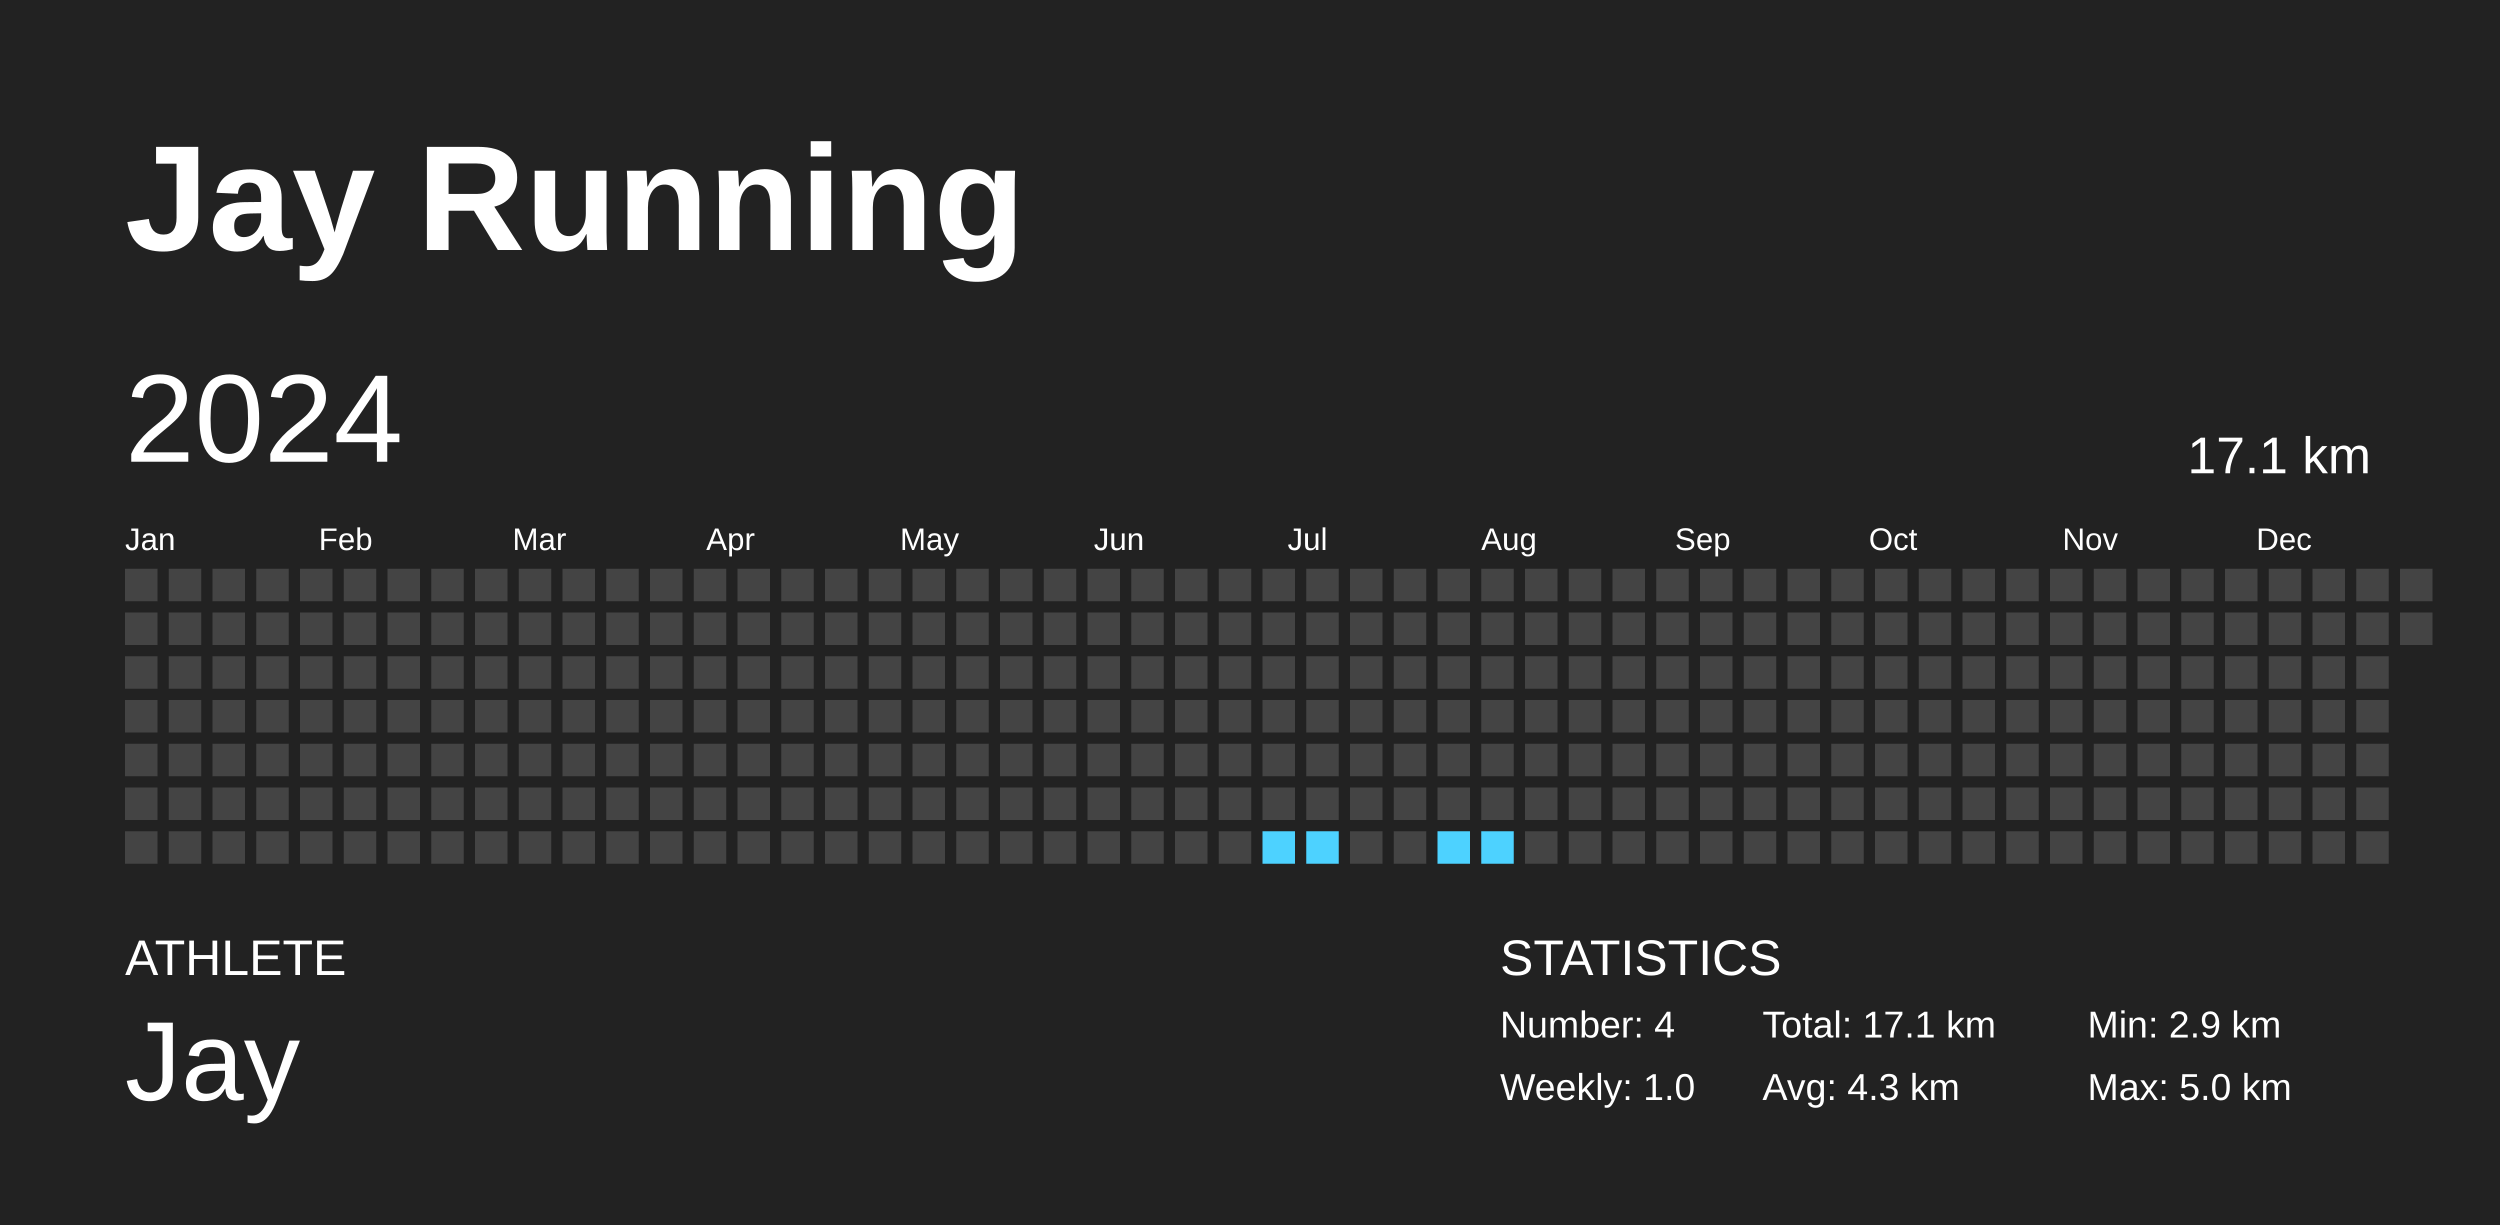
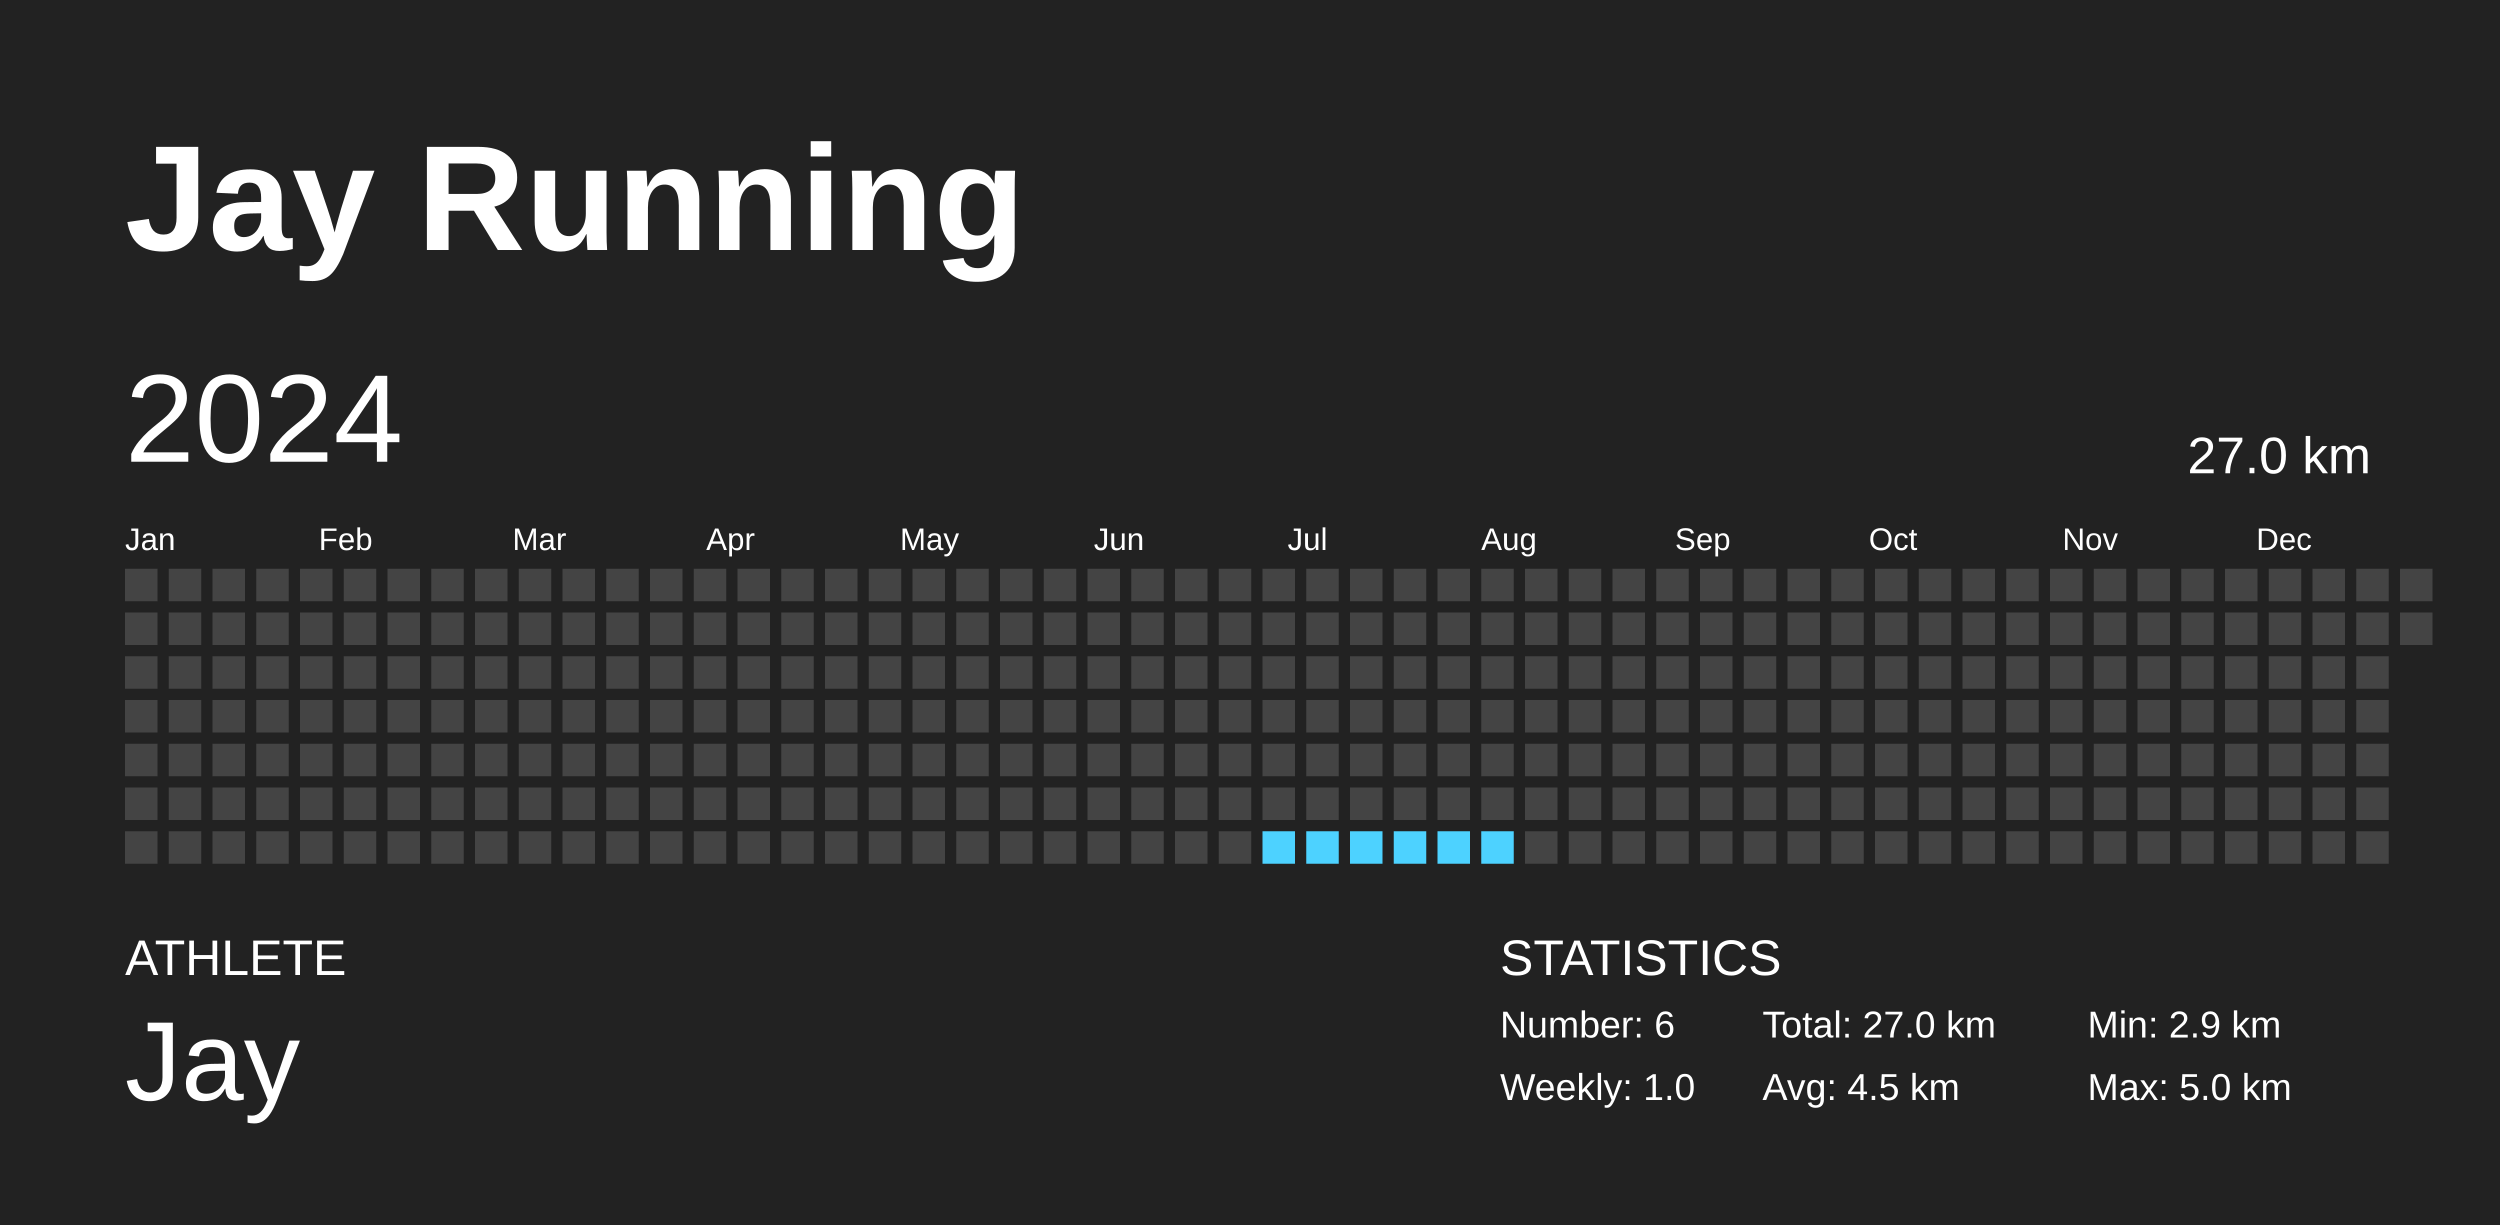
<svg xmlns="http://www.w3.org/2000/svg" baseProfile="full" height="98mm" version="1.1" viewBox="0,0,200,98" width="200mm">
  <defs />
  <rect fill="#222222" height="98" width="200" x="0" y="0" />
  <text fill="#FFFFFF" style="font-size:12px; font-family:Arial; font-weight:bold;" x="10" y="20">Jay Running</text>
  <text fill="#FFFFFF" style="font-size:4px; font-family:Arial" x="10" y="78">ATHLETE</text>
  <text fill="#FFFFFF" style="font-size:9px; font-family:Arial" x="10" y="88">Jay</text>
  <text fill="#FFFFFF" style="font-size:4px; font-family:Arial" x="120" y="78">STATISTICS</text>
-   <text fill="#FFFFFF" style="font-size:3px; font-family:Arial" x="120" y="83">Number: 4</text>
+   <text fill="#FFFFFF" style="font-size:3px; font-family:Arial" x="120" y="83">Number: 6</text>
  <text fill="#FFFFFF" style="font-size:3px; font-family:Arial" x="120" y="88">Weekly: 1.0</text>
-   <text fill="#FFFFFF" style="font-size:3px; font-family:Arial" x="141" y="83">Total: 17.1 km</text>
-   <text fill="#FFFFFF" style="font-size:3px; font-family:Arial" x="141" y="88">Avg: 4.3 km</text>
+   <text fill="#FFFFFF" style="font-size:3px; font-family:Arial" x="141" y="83">Total: 27.0 km</text>
+   <text fill="#FFFFFF" style="font-size:3px; font-family:Arial" x="141" y="88">Avg: 4.5 km</text>
  <text fill="#FFFFFF" style="font-size:3px; font-family:Arial" x="167" y="83">Min: 2.9 km</text>
  <text fill="#FFFFFF" style="font-size:3px; font-family:Arial" x="167" y="88">Max: 5.0 km</text>
  <text dominant-baseline="hanging" fill="#FFFFFF" style="font-size:10.0px; font-family:Arial;" x="10" y="30">2024</text>
-   <text dominant-baseline="hanging" fill="#FFFFFF" style="font-size:4.125px; font-family:Arial;" x="175" y="35">17.1 km</text>
+   <text dominant-baseline="hanging" fill="#FFFFFF" style="font-size:4.125px; font-family:Arial;" x="175" y="35">27.0 km</text>
  <text fill="#FFFFFF" style="font-size:2.5px; font-family:Arial" x="10.0" y="44">Jan</text>
  <text fill="#FFFFFF" style="font-size:2.5px; font-family:Arial" x="25.5" y="44">Feb</text>
  <text fill="#FFFFFF" style="font-size:2.5px; font-family:Arial" x="41.0" y="44">Mar</text>
  <text fill="#FFFFFF" style="font-size:2.5px; font-family:Arial" x="56.5" y="44">Apr</text>
  <text fill="#FFFFFF" style="font-size:2.5px; font-family:Arial" x="72.0" y="44">May</text>
  <text fill="#FFFFFF" style="font-size:2.5px; font-family:Arial" x="87.5" y="44">Jun</text>
  <text fill="#FFFFFF" style="font-size:2.5px; font-family:Arial" x="103.0" y="44">Jul</text>
  <text fill="#FFFFFF" style="font-size:2.5px; font-family:Arial" x="118.5" y="44">Aug</text>
  <text fill="#FFFFFF" style="font-size:2.5px; font-family:Arial" x="134.0" y="44">Sep</text>
  <text fill="#FFFFFF" style="font-size:2.5px; font-family:Arial" x="149.5" y="44">Oct</text>
  <text fill="#FFFFFF" style="font-size:2.5px; font-family:Arial" x="165.0" y="44">Nov</text>
  <text fill="#FFFFFF" style="font-size:2.5px; font-family:Arial" x="180.5" y="44">Dec</text>
  <rect fill="#444444" height="2.6" width="2.6" x="10.0" y="45.5" />
  <rect fill="#444444" height="2.6" width="2.6" x="10.0" y="49.0" />
  <rect fill="#444444" height="2.6" width="2.6" x="10.0" y="52.5" />
  <rect fill="#444444" height="2.6" width="2.6" x="10.0" y="56.0" />
  <rect fill="#444444" height="2.6" width="2.6" x="10.0" y="59.5" />
  <rect fill="#444444" height="2.6" width="2.6" x="10.0" y="63.0" />
  <rect fill="#444444" height="2.6" width="2.6" x="10.0" y="66.5" />
  <rect fill="#444444" height="2.6" width="2.6" x="13.5" y="45.5" />
  <rect fill="#444444" height="2.6" width="2.6" x="13.5" y="49.0" />
  <rect fill="#444444" height="2.6" width="2.6" x="13.5" y="52.5" />
  <rect fill="#444444" height="2.6" width="2.6" x="13.5" y="56.0" />
  <rect fill="#444444" height="2.6" width="2.6" x="13.5" y="59.5" />
  <rect fill="#444444" height="2.6" width="2.6" x="13.5" y="63.0" />
  <rect fill="#444444" height="2.6" width="2.6" x="13.5" y="66.5" />
  <rect fill="#444444" height="2.6" width="2.6" x="17.0" y="45.5" />
  <rect fill="#444444" height="2.6" width="2.6" x="17.0" y="49.0" />
  <rect fill="#444444" height="2.6" width="2.6" x="17.0" y="52.5" />
  <rect fill="#444444" height="2.6" width="2.6" x="17.0" y="56.0" />
  <rect fill="#444444" height="2.6" width="2.6" x="17.0" y="59.5" />
  <rect fill="#444444" height="2.6" width="2.6" x="17.0" y="63.0" />
  <rect fill="#444444" height="2.6" width="2.6" x="17.0" y="66.5" />
  <rect fill="#444444" height="2.6" width="2.6" x="20.5" y="45.5" />
  <rect fill="#444444" height="2.6" width="2.6" x="20.5" y="49.0" />
  <rect fill="#444444" height="2.6" width="2.6" x="20.5" y="52.5" />
  <rect fill="#444444" height="2.6" width="2.6" x="20.5" y="56.0" />
  <rect fill="#444444" height="2.6" width="2.6" x="20.5" y="59.5" />
  <rect fill="#444444" height="2.6" width="2.6" x="20.5" y="63.0" />
  <rect fill="#444444" height="2.6" width="2.6" x="20.5" y="66.5" />
  <rect fill="#444444" height="2.6" width="2.6" x="24.0" y="45.5" />
  <rect fill="#444444" height="2.6" width="2.6" x="24.0" y="49.0" />
  <rect fill="#444444" height="2.6" width="2.6" x="24.0" y="52.5" />
  <rect fill="#444444" height="2.6" width="2.6" x="24.0" y="56.0" />
  <rect fill="#444444" height="2.6" width="2.6" x="24.0" y="59.5" />
  <rect fill="#444444" height="2.6" width="2.6" x="24.0" y="63.0" />
  <rect fill="#444444" height="2.6" width="2.6" x="24.0" y="66.5" />
  <rect fill="#444444" height="2.6" width="2.6" x="27.5" y="45.5" />
  <rect fill="#444444" height="2.6" width="2.6" x="27.5" y="49.0" />
  <rect fill="#444444" height="2.6" width="2.6" x="27.5" y="52.5" />
  <rect fill="#444444" height="2.6" width="2.6" x="27.5" y="56.0" />
  <rect fill="#444444" height="2.6" width="2.6" x="27.5" y="59.5" />
  <rect fill="#444444" height="2.6" width="2.6" x="27.5" y="63.0" />
  <rect fill="#444444" height="2.6" width="2.6" x="27.5" y="66.5" />
  <rect fill="#444444" height="2.6" width="2.6" x="31.0" y="45.5" />
  <rect fill="#444444" height="2.6" width="2.6" x="31.0" y="49.0" />
  <rect fill="#444444" height="2.6" width="2.6" x="31.0" y="52.5" />
  <rect fill="#444444" height="2.6" width="2.6" x="31.0" y="56.0" />
  <rect fill="#444444" height="2.6" width="2.6" x="31.0" y="59.5" />
  <rect fill="#444444" height="2.6" width="2.6" x="31.0" y="63.0" />
  <rect fill="#444444" height="2.6" width="2.6" x="31.0" y="66.5" />
  <rect fill="#444444" height="2.6" width="2.6" x="34.5" y="45.5" />
  <rect fill="#444444" height="2.6" width="2.6" x="34.5" y="49.0" />
  <rect fill="#444444" height="2.6" width="2.6" x="34.5" y="52.5" />
  <rect fill="#444444" height="2.6" width="2.6" x="34.5" y="56.0" />
  <rect fill="#444444" height="2.6" width="2.6" x="34.5" y="59.5" />
  <rect fill="#444444" height="2.6" width="2.6" x="34.5" y="63.0" />
  <rect fill="#444444" height="2.6" width="2.6" x="34.5" y="66.5" />
  <rect fill="#444444" height="2.6" width="2.6" x="38.0" y="45.5" />
  <rect fill="#444444" height="2.6" width="2.6" x="38.0" y="49.0" />
  <rect fill="#444444" height="2.6" width="2.6" x="38.0" y="52.5" />
  <rect fill="#444444" height="2.6" width="2.6" x="38.0" y="56.0" />
  <rect fill="#444444" height="2.6" width="2.6" x="38.0" y="59.5" />
  <rect fill="#444444" height="2.6" width="2.6" x="38.0" y="63.0" />
  <rect fill="#444444" height="2.6" width="2.6" x="38.0" y="66.5" />
  <rect fill="#444444" height="2.6" width="2.6" x="41.5" y="45.5" />
  <rect fill="#444444" height="2.6" width="2.6" x="41.5" y="49.0" />
  <rect fill="#444444" height="2.6" width="2.6" x="41.5" y="52.5" />
  <rect fill="#444444" height="2.6" width="2.6" x="41.5" y="56.0" />
  <rect fill="#444444" height="2.6" width="2.6" x="41.5" y="59.5" />
  <rect fill="#444444" height="2.6" width="2.6" x="41.5" y="63.0" />
  <rect fill="#444444" height="2.6" width="2.6" x="41.5" y="66.5" />
  <rect fill="#444444" height="2.6" width="2.6" x="45.0" y="45.5" />
  <rect fill="#444444" height="2.6" width="2.6" x="45.0" y="49.0" />
  <rect fill="#444444" height="2.6" width="2.6" x="45.0" y="52.5" />
  <rect fill="#444444" height="2.6" width="2.6" x="45.0" y="56.0" />
  <rect fill="#444444" height="2.6" width="2.6" x="45.0" y="59.5" />
  <rect fill="#444444" height="2.6" width="2.6" x="45.0" y="63.0" />
  <rect fill="#444444" height="2.6" width="2.6" x="45.0" y="66.5" />
  <rect fill="#444444" height="2.6" width="2.6" x="48.5" y="45.5" />
  <rect fill="#444444" height="2.6" width="2.6" x="48.5" y="49.0" />
  <rect fill="#444444" height="2.6" width="2.6" x="48.5" y="52.5" />
  <rect fill="#444444" height="2.6" width="2.6" x="48.5" y="56.0" />
  <rect fill="#444444" height="2.6" width="2.6" x="48.5" y="59.5" />
  <rect fill="#444444" height="2.6" width="2.6" x="48.5" y="63.0" />
  <rect fill="#444444" height="2.6" width="2.6" x="48.5" y="66.5" />
  <rect fill="#444444" height="2.6" width="2.6" x="52.0" y="45.5" />
  <rect fill="#444444" height="2.6" width="2.6" x="52.0" y="49.0" />
  <rect fill="#444444" height="2.6" width="2.6" x="52.0" y="52.5" />
  <rect fill="#444444" height="2.6" width="2.6" x="52.0" y="56.0" />
  <rect fill="#444444" height="2.6" width="2.6" x="52.0" y="59.5" />
  <rect fill="#444444" height="2.6" width="2.6" x="52.0" y="63.0" />
  <rect fill="#444444" height="2.6" width="2.6" x="52.0" y="66.5" />
  <rect fill="#444444" height="2.6" width="2.6" x="55.5" y="45.5" />
  <rect fill="#444444" height="2.6" width="2.6" x="55.5" y="49.0" />
  <rect fill="#444444" height="2.6" width="2.6" x="55.5" y="52.5" />
  <rect fill="#444444" height="2.6" width="2.6" x="55.5" y="56.0" />
  <rect fill="#444444" height="2.6" width="2.6" x="55.5" y="59.5" />
  <rect fill="#444444" height="2.6" width="2.6" x="55.5" y="63.0" />
  <rect fill="#444444" height="2.6" width="2.6" x="55.5" y="66.5" />
  <rect fill="#444444" height="2.6" width="2.6" x="59.0" y="45.5" />
  <rect fill="#444444" height="2.6" width="2.6" x="59.0" y="49.0" />
  <rect fill="#444444" height="2.6" width="2.6" x="59.0" y="52.5" />
  <rect fill="#444444" height="2.6" width="2.6" x="59.0" y="56.0" />
  <rect fill="#444444" height="2.6" width="2.6" x="59.0" y="59.5" />
  <rect fill="#444444" height="2.6" width="2.6" x="59.0" y="63.0" />
  <rect fill="#444444" height="2.6" width="2.6" x="59.0" y="66.5" />
  <rect fill="#444444" height="2.6" width="2.6" x="62.5" y="45.5" />
  <rect fill="#444444" height="2.6" width="2.6" x="62.5" y="49.0" />
  <rect fill="#444444" height="2.6" width="2.6" x="62.5" y="52.5" />
  <rect fill="#444444" height="2.6" width="2.6" x="62.5" y="56.0" />
  <rect fill="#444444" height="2.6" width="2.6" x="62.5" y="59.5" />
  <rect fill="#444444" height="2.6" width="2.6" x="62.5" y="63.0" />
  <rect fill="#444444" height="2.6" width="2.6" x="62.5" y="66.5" />
  <rect fill="#444444" height="2.6" width="2.6" x="66.0" y="45.5" />
  <rect fill="#444444" height="2.6" width="2.6" x="66.0" y="49.0" />
  <rect fill="#444444" height="2.6" width="2.6" x="66.0" y="52.5" />
  <rect fill="#444444" height="2.6" width="2.6" x="66.0" y="56.0" />
  <rect fill="#444444" height="2.6" width="2.6" x="66.0" y="59.5" />
  <rect fill="#444444" height="2.6" width="2.6" x="66.0" y="63.0" />
  <rect fill="#444444" height="2.6" width="2.6" x="66.0" y="66.5" />
  <rect fill="#444444" height="2.6" width="2.6" x="69.5" y="45.5" />
  <rect fill="#444444" height="2.6" width="2.6" x="69.5" y="49.0" />
  <rect fill="#444444" height="2.6" width="2.6" x="69.5" y="52.5" />
  <rect fill="#444444" height="2.6" width="2.6" x="69.5" y="56.0" />
  <rect fill="#444444" height="2.6" width="2.6" x="69.5" y="59.5" />
  <rect fill="#444444" height="2.6" width="2.6" x="69.5" y="63.0" />
  <rect fill="#444444" height="2.6" width="2.6" x="69.5" y="66.5" />
  <rect fill="#444444" height="2.6" width="2.6" x="73.0" y="45.5" />
  <rect fill="#444444" height="2.6" width="2.6" x="73.0" y="49.0" />
  <rect fill="#444444" height="2.6" width="2.6" x="73.0" y="52.5" />
  <rect fill="#444444" height="2.6" width="2.6" x="73.0" y="56.0" />
  <rect fill="#444444" height="2.6" width="2.6" x="73.0" y="59.5" />
  <rect fill="#444444" height="2.6" width="2.6" x="73.0" y="63.0" />
  <rect fill="#444444" height="2.6" width="2.6" x="73.0" y="66.5" />
  <rect fill="#444444" height="2.6" width="2.6" x="76.5" y="45.5" />
  <rect fill="#444444" height="2.6" width="2.6" x="76.5" y="49.0" />
  <rect fill="#444444" height="2.6" width="2.6" x="76.5" y="52.5" />
  <rect fill="#444444" height="2.6" width="2.6" x="76.5" y="56.0" />
  <rect fill="#444444" height="2.6" width="2.6" x="76.5" y="59.5" />
  <rect fill="#444444" height="2.6" width="2.6" x="76.5" y="63.0" />
  <rect fill="#444444" height="2.6" width="2.6" x="76.5" y="66.5" />
  <rect fill="#444444" height="2.6" width="2.6" x="80.0" y="45.5" />
  <rect fill="#444444" height="2.6" width="2.6" x="80.0" y="49.0" />
  <rect fill="#444444" height="2.6" width="2.6" x="80.0" y="52.5" />
  <rect fill="#444444" height="2.6" width="2.6" x="80.0" y="56.0" />
  <rect fill="#444444" height="2.6" width="2.6" x="80.0" y="59.5" />
  <rect fill="#444444" height="2.6" width="2.6" x="80.0" y="63.0" />
  <rect fill="#444444" height="2.6" width="2.6" x="80.0" y="66.5" />
  <rect fill="#444444" height="2.6" width="2.6" x="83.5" y="45.5" />
  <rect fill="#444444" height="2.6" width="2.6" x="83.5" y="49.0" />
  <rect fill="#444444" height="2.6" width="2.6" x="83.5" y="52.5" />
  <rect fill="#444444" height="2.6" width="2.6" x="83.5" y="56.0" />
  <rect fill="#444444" height="2.6" width="2.6" x="83.5" y="59.5" />
  <rect fill="#444444" height="2.6" width="2.6" x="83.5" y="63.0" />
  <rect fill="#444444" height="2.6" width="2.6" x="83.5" y="66.5" />
  <rect fill="#444444" height="2.6" width="2.6" x="87.0" y="45.5" />
  <rect fill="#444444" height="2.6" width="2.6" x="87.0" y="49.0" />
  <rect fill="#444444" height="2.6" width="2.6" x="87.0" y="52.5" />
  <rect fill="#444444" height="2.6" width="2.6" x="87.0" y="56.0" />
  <rect fill="#444444" height="2.6" width="2.6" x="87.0" y="59.5" />
  <rect fill="#444444" height="2.6" width="2.6" x="87.0" y="63.0" />
  <rect fill="#444444" height="2.6" width="2.6" x="87.0" y="66.5" />
  <rect fill="#444444" height="2.6" width="2.6" x="90.5" y="45.5" />
  <rect fill="#444444" height="2.6" width="2.6" x="90.5" y="49.0" />
  <rect fill="#444444" height="2.6" width="2.6" x="90.5" y="52.5" />
  <rect fill="#444444" height="2.6" width="2.6" x="90.5" y="56.0" />
  <rect fill="#444444" height="2.6" width="2.6" x="90.5" y="59.5" />
  <rect fill="#444444" height="2.6" width="2.6" x="90.5" y="63.0" />
  <rect fill="#444444" height="2.6" width="2.6" x="90.5" y="66.5" />
  <rect fill="#444444" height="2.6" width="2.6" x="94.0" y="45.5" />
  <rect fill="#444444" height="2.6" width="2.6" x="94.0" y="49.0" />
  <rect fill="#444444" height="2.6" width="2.6" x="94.0" y="52.5" />
  <rect fill="#444444" height="2.6" width="2.6" x="94.0" y="56.0" />
  <rect fill="#444444" height="2.6" width="2.6" x="94.0" y="59.5" />
  <rect fill="#444444" height="2.6" width="2.6" x="94.0" y="63.0" />
  <rect fill="#444444" height="2.6" width="2.6" x="94.0" y="66.5" />
  <rect fill="#444444" height="2.6" width="2.6" x="97.5" y="45.5" />
  <rect fill="#444444" height="2.6" width="2.6" x="97.5" y="49.0" />
  <rect fill="#444444" height="2.6" width="2.6" x="97.5" y="52.5" />
  <rect fill="#444444" height="2.6" width="2.6" x="97.5" y="56.0" />
  <rect fill="#444444" height="2.6" width="2.6" x="97.5" y="59.5" />
  <rect fill="#444444" height="2.6" width="2.6" x="97.5" y="63.0" />
  <rect fill="#444444" height="2.6" width="2.6" x="97.5" y="66.5" />
  <rect fill="#444444" height="2.6" width="2.6" x="101.0" y="45.5" />
  <rect fill="#444444" height="2.6" width="2.6" x="101.0" y="49.0" />
  <rect fill="#444444" height="2.6" width="2.6" x="101.0" y="52.5" />
  <rect fill="#444444" height="2.6" width="2.6" x="101.0" y="56.0" />
  <rect fill="#444444" height="2.6" width="2.6" x="101.0" y="59.5" />
  <rect fill="#444444" height="2.6" width="2.6" x="101.0" y="63.0" />
  <rect fill="#4dd2ff" height="2.6" width="2.6" x="101.0" y="66.5" />
  <rect fill="#444444" height="2.6" width="2.6" x="104.5" y="45.5" />
  <rect fill="#444444" height="2.6" width="2.6" x="104.5" y="49.0" />
  <rect fill="#444444" height="2.6" width="2.6" x="104.5" y="52.5" />
  <rect fill="#444444" height="2.6" width="2.6" x="104.5" y="56.0" />
  <rect fill="#444444" height="2.6" width="2.6" x="104.5" y="59.5" />
  <rect fill="#444444" height="2.6" width="2.6" x="104.5" y="63.0" />
  <rect fill="#4dd2ff" height="2.6" width="2.6" x="104.5" y="66.5" />
  <rect fill="#444444" height="2.6" width="2.6" x="108.0" y="45.5" />
  <rect fill="#444444" height="2.6" width="2.6" x="108.0" y="49.0" />
  <rect fill="#444444" height="2.6" width="2.6" x="108.0" y="52.5" />
  <rect fill="#444444" height="2.6" width="2.6" x="108.0" y="56.0" />
  <rect fill="#444444" height="2.6" width="2.6" x="108.0" y="59.5" />
  <rect fill="#444444" height="2.6" width="2.6" x="108.0" y="63.0" />
-   <rect fill="#444444" height="2.6" width="2.6" x="108.0" y="66.5" />
+   <rect fill="#4dd2ff" height="2.6" width="2.6" x="108.0" y="66.5" />
  <rect fill="#444444" height="2.6" width="2.6" x="111.5" y="45.5" />
  <rect fill="#444444" height="2.6" width="2.6" x="111.5" y="49.0" />
  <rect fill="#444444" height="2.6" width="2.6" x="111.5" y="52.5" />
  <rect fill="#444444" height="2.6" width="2.6" x="111.5" y="56.0" />
  <rect fill="#444444" height="2.6" width="2.6" x="111.5" y="59.5" />
  <rect fill="#444444" height="2.6" width="2.6" x="111.5" y="63.0" />
-   <rect fill="#444444" height="2.6" width="2.6" x="111.5" y="66.5" />
+   <rect fill="#4dd2ff" height="2.6" width="2.6" x="111.5" y="66.5" />
  <rect fill="#444444" height="2.6" width="2.6" x="115.0" y="45.5" />
  <rect fill="#444444" height="2.6" width="2.6" x="115.0" y="49.0" />
  <rect fill="#444444" height="2.6" width="2.6" x="115.0" y="52.5" />
  <rect fill="#444444" height="2.6" width="2.6" x="115.0" y="56.0" />
  <rect fill="#444444" height="2.6" width="2.6" x="115.0" y="59.5" />
  <rect fill="#444444" height="2.6" width="2.6" x="115.0" y="63.0" />
  <rect fill="#4dd2ff" height="2.6" width="2.6" x="115.0" y="66.5" />
  <rect fill="#444444" height="2.6" width="2.6" x="118.5" y="45.5" />
  <rect fill="#444444" height="2.6" width="2.6" x="118.5" y="49.0" />
  <rect fill="#444444" height="2.6" width="2.6" x="118.5" y="52.5" />
  <rect fill="#444444" height="2.6" width="2.6" x="118.5" y="56.0" />
  <rect fill="#444444" height="2.6" width="2.6" x="118.5" y="59.5" />
  <rect fill="#444444" height="2.6" width="2.6" x="118.5" y="63.0" />
  <rect fill="#4dd2ff" height="2.6" width="2.6" x="118.5" y="66.5" />
  <rect fill="#444444" height="2.6" width="2.6" x="122.0" y="45.5" />
  <rect fill="#444444" height="2.6" width="2.6" x="122.0" y="49.0" />
  <rect fill="#444444" height="2.6" width="2.6" x="122.0" y="52.5" />
  <rect fill="#444444" height="2.6" width="2.6" x="122.0" y="56.0" />
  <rect fill="#444444" height="2.6" width="2.6" x="122.0" y="59.5" />
  <rect fill="#444444" height="2.6" width="2.6" x="122.0" y="63.0" />
  <rect fill="#444444" height="2.6" width="2.6" x="122.0" y="66.5" />
  <rect fill="#444444" height="2.6" width="2.6" x="125.5" y="45.5" />
  <rect fill="#444444" height="2.6" width="2.6" x="125.5" y="49.0" />
  <rect fill="#444444" height="2.6" width="2.6" x="125.5" y="52.5" />
  <rect fill="#444444" height="2.6" width="2.6" x="125.5" y="56.0" />
  <rect fill="#444444" height="2.6" width="2.6" x="125.5" y="59.5" />
  <rect fill="#444444" height="2.6" width="2.6" x="125.5" y="63.0" />
  <rect fill="#444444" height="2.6" width="2.6" x="125.5" y="66.5" />
  <rect fill="#444444" height="2.6" width="2.6" x="129.0" y="45.5" />
  <rect fill="#444444" height="2.6" width="2.6" x="129.0" y="49.0" />
  <rect fill="#444444" height="2.6" width="2.6" x="129.0" y="52.5" />
  <rect fill="#444444" height="2.6" width="2.6" x="129.0" y="56.0" />
  <rect fill="#444444" height="2.6" width="2.6" x="129.0" y="59.5" />
  <rect fill="#444444" height="2.6" width="2.6" x="129.0" y="63.0" />
  <rect fill="#444444" height="2.6" width="2.6" x="129.0" y="66.5" />
  <rect fill="#444444" height="2.6" width="2.6" x="132.5" y="45.5" />
  <rect fill="#444444" height="2.6" width="2.6" x="132.5" y="49.0" />
  <rect fill="#444444" height="2.6" width="2.6" x="132.5" y="52.5" />
  <rect fill="#444444" height="2.6" width="2.6" x="132.5" y="56.0" />
  <rect fill="#444444" height="2.6" width="2.6" x="132.5" y="59.5" />
  <rect fill="#444444" height="2.6" width="2.6" x="132.5" y="63.0" />
  <rect fill="#444444" height="2.6" width="2.6" x="132.5" y="66.5" />
  <rect fill="#444444" height="2.6" width="2.6" x="136.0" y="45.5" />
  <rect fill="#444444" height="2.6" width="2.6" x="136.0" y="49.0" />
  <rect fill="#444444" height="2.6" width="2.6" x="136.0" y="52.5" />
  <rect fill="#444444" height="2.6" width="2.6" x="136.0" y="56.0" />
  <rect fill="#444444" height="2.6" width="2.6" x="136.0" y="59.5" />
  <rect fill="#444444" height="2.6" width="2.6" x="136.0" y="63.0" />
  <rect fill="#444444" height="2.6" width="2.6" x="136.0" y="66.5" />
  <rect fill="#444444" height="2.6" width="2.6" x="139.5" y="45.5" />
  <rect fill="#444444" height="2.6" width="2.6" x="139.5" y="49.0" />
  <rect fill="#444444" height="2.6" width="2.6" x="139.5" y="52.5" />
  <rect fill="#444444" height="2.6" width="2.6" x="139.5" y="56.0" />
  <rect fill="#444444" height="2.6" width="2.6" x="139.5" y="59.5" />
  <rect fill="#444444" height="2.6" width="2.6" x="139.5" y="63.0" />
  <rect fill="#444444" height="2.6" width="2.6" x="139.5" y="66.5" />
  <rect fill="#444444" height="2.6" width="2.6" x="143.0" y="45.5" />
  <rect fill="#444444" height="2.6" width="2.6" x="143.0" y="49.0" />
  <rect fill="#444444" height="2.6" width="2.6" x="143.0" y="52.5" />
  <rect fill="#444444" height="2.6" width="2.6" x="143.0" y="56.0" />
  <rect fill="#444444" height="2.6" width="2.6" x="143.0" y="59.5" />
  <rect fill="#444444" height="2.6" width="2.6" x="143.0" y="63.0" />
  <rect fill="#444444" height="2.6" width="2.6" x="143.0" y="66.5" />
  <rect fill="#444444" height="2.6" width="2.6" x="146.5" y="45.5" />
  <rect fill="#444444" height="2.6" width="2.6" x="146.5" y="49.0" />
  <rect fill="#444444" height="2.6" width="2.6" x="146.5" y="52.5" />
  <rect fill="#444444" height="2.6" width="2.6" x="146.5" y="56.0" />
  <rect fill="#444444" height="2.6" width="2.6" x="146.5" y="59.5" />
  <rect fill="#444444" height="2.6" width="2.6" x="146.5" y="63.0" />
  <rect fill="#444444" height="2.6" width="2.6" x="146.5" y="66.5" />
  <rect fill="#444444" height="2.6" width="2.6" x="150.0" y="45.5" />
  <rect fill="#444444" height="2.6" width="2.6" x="150.0" y="49.0" />
  <rect fill="#444444" height="2.6" width="2.6" x="150.0" y="52.5" />
  <rect fill="#444444" height="2.6" width="2.6" x="150.0" y="56.0" />
  <rect fill="#444444" height="2.6" width="2.6" x="150.0" y="59.5" />
  <rect fill="#444444" height="2.6" width="2.6" x="150.0" y="63.0" />
  <rect fill="#444444" height="2.6" width="2.6" x="150.0" y="66.5" />
  <rect fill="#444444" height="2.6" width="2.6" x="153.5" y="45.5" />
  <rect fill="#444444" height="2.6" width="2.6" x="153.5" y="49.0" />
  <rect fill="#444444" height="2.6" width="2.6" x="153.5" y="52.5" />
  <rect fill="#444444" height="2.6" width="2.6" x="153.5" y="56.0" />
  <rect fill="#444444" height="2.6" width="2.6" x="153.5" y="59.5" />
  <rect fill="#444444" height="2.6" width="2.6" x="153.5" y="63.0" />
  <rect fill="#444444" height="2.6" width="2.6" x="153.5" y="66.5" />
  <rect fill="#444444" height="2.6" width="2.6" x="157.0" y="45.5" />
  <rect fill="#444444" height="2.6" width="2.6" x="157.0" y="49.0" />
  <rect fill="#444444" height="2.6" width="2.6" x="157.0" y="52.5" />
  <rect fill="#444444" height="2.6" width="2.6" x="157.0" y="56.0" />
  <rect fill="#444444" height="2.6" width="2.6" x="157.0" y="59.5" />
  <rect fill="#444444" height="2.6" width="2.6" x="157.0" y="63.0" />
  <rect fill="#444444" height="2.6" width="2.6" x="157.0" y="66.5" />
  <rect fill="#444444" height="2.6" width="2.6" x="160.5" y="45.5" />
  <rect fill="#444444" height="2.6" width="2.6" x="160.5" y="49.0" />
  <rect fill="#444444" height="2.6" width="2.6" x="160.5" y="52.5" />
  <rect fill="#444444" height="2.6" width="2.6" x="160.5" y="56.0" />
  <rect fill="#444444" height="2.6" width="2.6" x="160.5" y="59.5" />
  <rect fill="#444444" height="2.6" width="2.6" x="160.5" y="63.0" />
  <rect fill="#444444" height="2.6" width="2.6" x="160.5" y="66.5" />
  <rect fill="#444444" height="2.6" width="2.6" x="164.0" y="45.5" />
  <rect fill="#444444" height="2.6" width="2.6" x="164.0" y="49.0" />
  <rect fill="#444444" height="2.6" width="2.6" x="164.0" y="52.5" />
  <rect fill="#444444" height="2.6" width="2.6" x="164.0" y="56.0" />
  <rect fill="#444444" height="2.6" width="2.6" x="164.0" y="59.5" />
  <rect fill="#444444" height="2.6" width="2.6" x="164.0" y="63.0" />
  <rect fill="#444444" height="2.6" width="2.6" x="164.0" y="66.5" />
  <rect fill="#444444" height="2.6" width="2.6" x="167.5" y="45.5" />
  <rect fill="#444444" height="2.6" width="2.6" x="167.5" y="49.0" />
  <rect fill="#444444" height="2.6" width="2.6" x="167.5" y="52.5" />
  <rect fill="#444444" height="2.6" width="2.6" x="167.5" y="56.0" />
  <rect fill="#444444" height="2.6" width="2.6" x="167.5" y="59.5" />
  <rect fill="#444444" height="2.6" width="2.6" x="167.5" y="63.0" />
  <rect fill="#444444" height="2.6" width="2.6" x="167.5" y="66.5" />
  <rect fill="#444444" height="2.6" width="2.6" x="171.0" y="45.5" />
  <rect fill="#444444" height="2.6" width="2.6" x="171.0" y="49.0" />
  <rect fill="#444444" height="2.6" width="2.6" x="171.0" y="52.5" />
  <rect fill="#444444" height="2.6" width="2.6" x="171.0" y="56.0" />
  <rect fill="#444444" height="2.6" width="2.6" x="171.0" y="59.5" />
  <rect fill="#444444" height="2.6" width="2.6" x="171.0" y="63.0" />
  <rect fill="#444444" height="2.6" width="2.6" x="171.0" y="66.5" />
  <rect fill="#444444" height="2.6" width="2.6" x="174.5" y="45.5" />
  <rect fill="#444444" height="2.6" width="2.6" x="174.5" y="49.0" />
  <rect fill="#444444" height="2.6" width="2.6" x="174.5" y="52.5" />
  <rect fill="#444444" height="2.6" width="2.6" x="174.5" y="56.0" />
  <rect fill="#444444" height="2.6" width="2.6" x="174.5" y="59.5" />
  <rect fill="#444444" height="2.6" width="2.6" x="174.5" y="63.0" />
  <rect fill="#444444" height="2.6" width="2.6" x="174.5" y="66.5" />
  <rect fill="#444444" height="2.6" width="2.6" x="178.0" y="45.5" />
  <rect fill="#444444" height="2.6" width="2.6" x="178.0" y="49.0" />
  <rect fill="#444444" height="2.6" width="2.6" x="178.0" y="52.5" />
  <rect fill="#444444" height="2.6" width="2.6" x="178.0" y="56.0" />
  <rect fill="#444444" height="2.6" width="2.6" x="178.0" y="59.5" />
  <rect fill="#444444" height="2.6" width="2.6" x="178.0" y="63.0" />
  <rect fill="#444444" height="2.6" width="2.6" x="178.0" y="66.5" />
  <rect fill="#444444" height="2.6" width="2.6" x="181.5" y="45.5" />
  <rect fill="#444444" height="2.6" width="2.6" x="181.5" y="49.0" />
  <rect fill="#444444" height="2.6" width="2.6" x="181.5" y="52.5" />
  <rect fill="#444444" height="2.6" width="2.6" x="181.5" y="56.0" />
  <rect fill="#444444" height="2.6" width="2.6" x="181.5" y="59.5" />
  <rect fill="#444444" height="2.6" width="2.6" x="181.5" y="63.0" />
  <rect fill="#444444" height="2.6" width="2.6" x="181.5" y="66.5" />
  <rect fill="#444444" height="2.6" width="2.6" x="185.0" y="45.5" />
  <rect fill="#444444" height="2.6" width="2.6" x="185.0" y="49.0" />
  <rect fill="#444444" height="2.6" width="2.6" x="185.0" y="52.5" />
  <rect fill="#444444" height="2.6" width="2.6" x="185.0" y="56.0" />
  <rect fill="#444444" height="2.6" width="2.6" x="185.0" y="59.5" />
  <rect fill="#444444" height="2.6" width="2.6" x="185.0" y="63.0" />
  <rect fill="#444444" height="2.6" width="2.6" x="185.0" y="66.5" />
  <rect fill="#444444" height="2.6" width="2.6" x="188.5" y="45.5" />
  <rect fill="#444444" height="2.6" width="2.6" x="188.5" y="49.0" />
  <rect fill="#444444" height="2.6" width="2.6" x="188.5" y="52.5" />
  <rect fill="#444444" height="2.6" width="2.6" x="188.5" y="56.0" />
  <rect fill="#444444" height="2.6" width="2.6" x="188.5" y="59.5" />
  <rect fill="#444444" height="2.6" width="2.6" x="188.5" y="63.0" />
  <rect fill="#444444" height="2.6" width="2.6" x="188.5" y="66.5" />
  <rect fill="#444444" height="2.6" width="2.6" x="192.0" y="45.5" />
  <rect fill="#444444" height="2.6" width="2.6" x="192.0" y="49.0" />
</svg>
